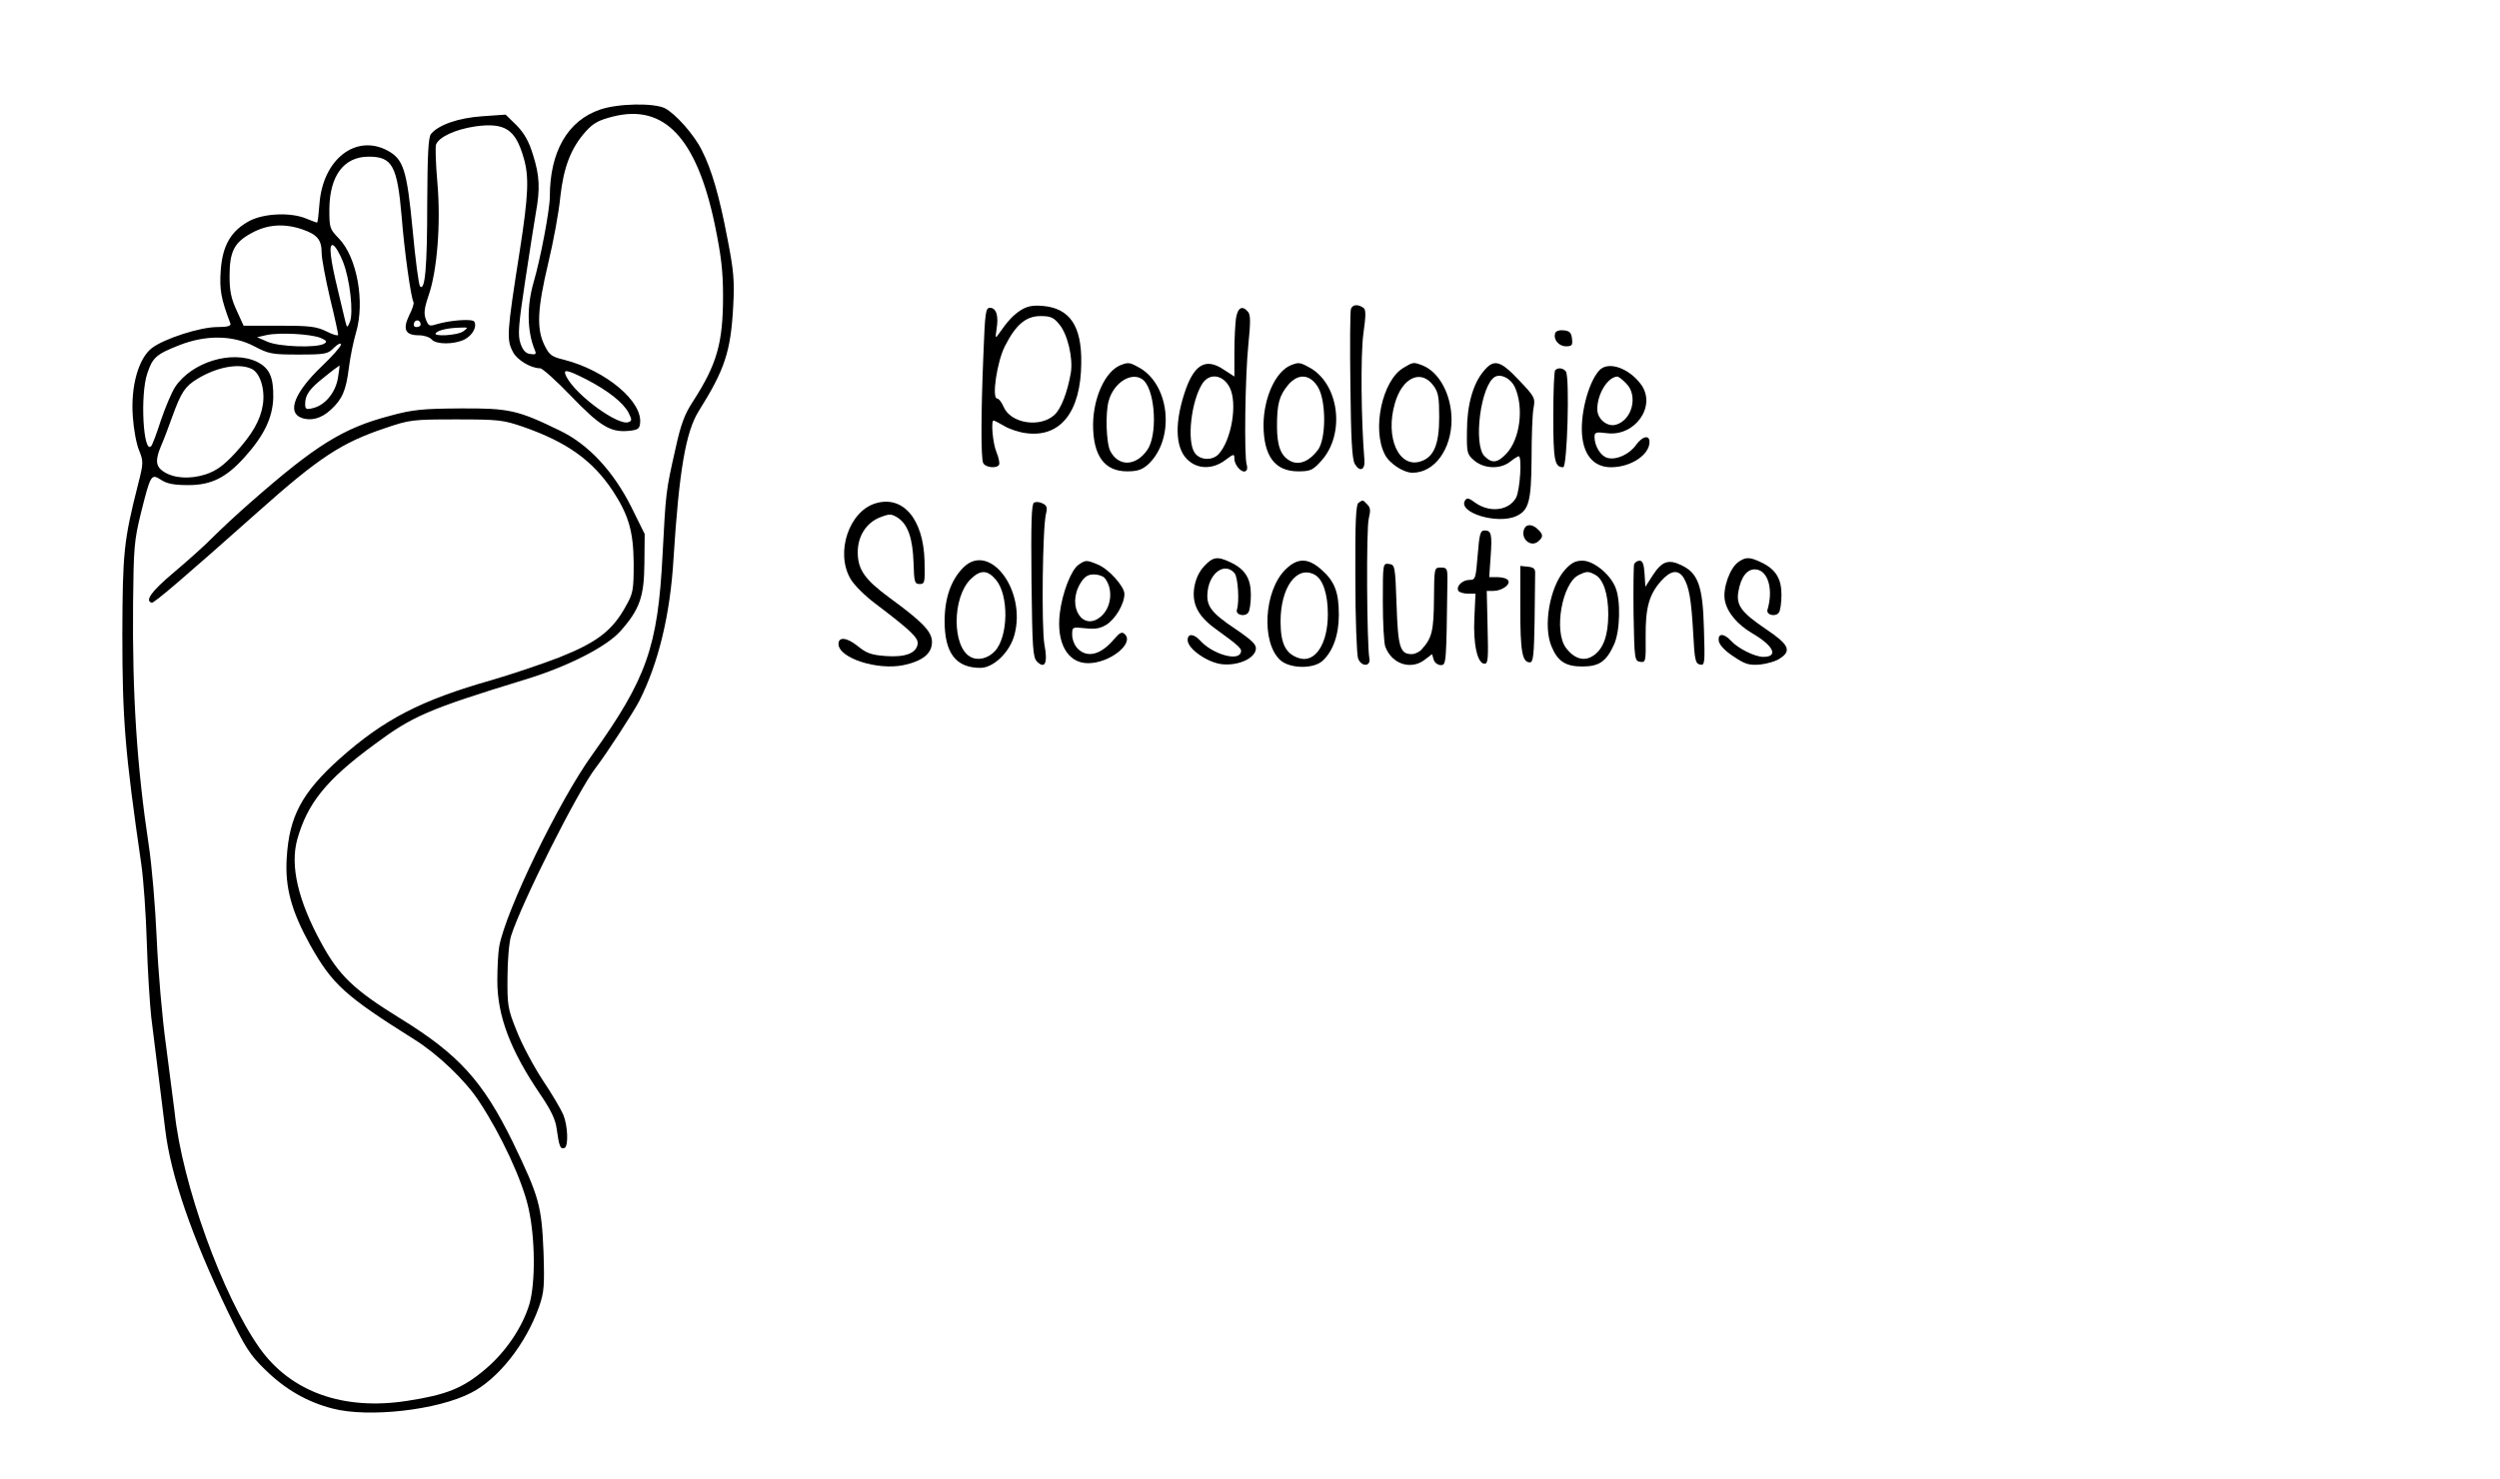
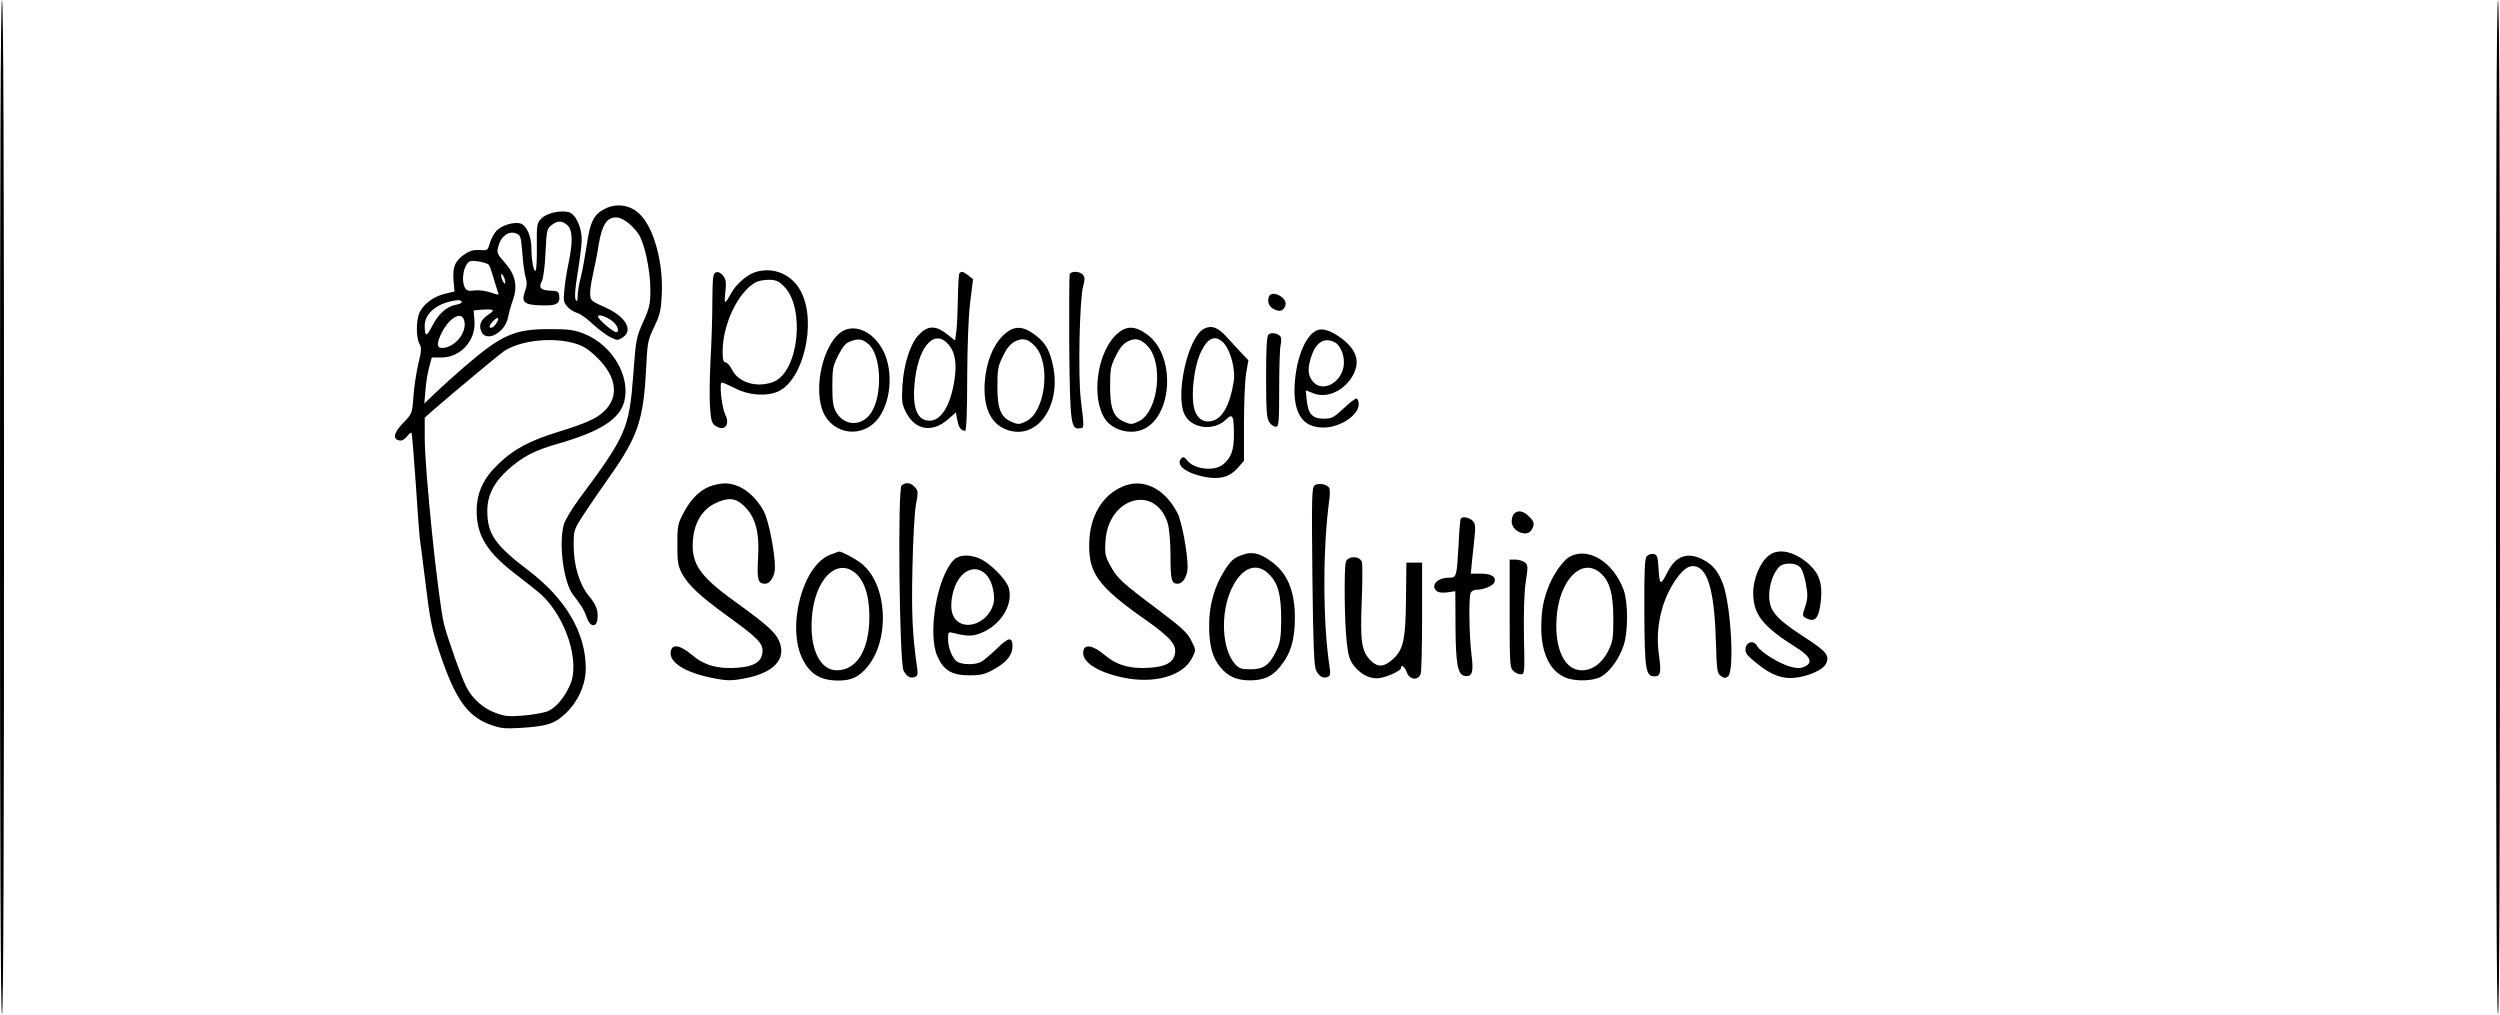
- <svg xmlns="http://www.w3.org/2000/svg" version="1.0" width="909pt" height="538pt" viewBox="0 0 909 538" preserveAspectRatio="xMidYMid meet">
-   <g transform="translate(0,538) scale(0.1,-0.1)" fill="#000000" stroke="none">
-     <path d="M2182 4981 c-117 -40 -182 -153 -182 -316 0 -48 -34 -227 -59 -312 -25 -86 -24 -178 4 -246 7 -16 4 -18 -16 -15 -17 2 -27 13 -36 39 -10 30 -7 67 17 225 16 104 33 216 39 249 16 88 14 135 -10 211 -15 50 -32 79 -60 108 l-40 39 -85 -6 c-87 -6 -158 -31 -186 -64 -10 -12 -13 -71 -14 -252 0 -234 -8 -321 -26 -303 -5 5 -17 97 -27 205 -21 219 -33 257 -91 289 -116 62 -236 -32 -248 -194 -3 -38 -6 -68 -9 -68 -2 0 -20 7 -40 15 -55 23 -151 19 -204 -8 -68 -36 -99 -88 -106 -179 -5 -71 0 -103 35 -195 3 -9 -10 -13 -48 -13 -62 0 -192 -42 -237 -76 -49 -37 -78 -139 -70 -249 3 -45 13 -101 23 -124 16 -40 16 -46 -4 -124 -52 -205 -56 -248 -57 -542 0 -311 9 -427 69 -840 8 -55 17 -183 20 -285 3 -102 11 -223 16 -270 25 -200 40 -321 51 -410 20 -168 97 -390 228 -663 62 -128 80 -157 135 -210 72 -71 152 -118 246 -142 130 -34 381 -6 503 57 99 50 200 178 248 314 18 52 20 74 16 199 -7 169 -16 201 -112 400 -109 222 -197 319 -410 450 -167 103 -222 155 -287 275 -84 154 -113 279 -87 375 37 132 105 217 279 345 141 105 196 129 555 239 150 46 292 118 342 175 70 79 86 125 87 247 l1 106 -48 97 c-65 130 -156 229 -260 279 -154 75 -185 82 -362 81 -138 -1 -173 -4 -257 -27 -171 -45 -270 -107 -508 -316 -47 -41 -107 -97 -135 -125 -27 -28 -92 -86 -143 -129 -82 -69 -106 -103 -80 -110 8 -2 116 90 389 333 219 195 301 249 459 302 91 31 101 32 260 32 154 0 170 -2 243 -27 160 -56 252 -122 326 -233 58 -89 75 -148 76 -264 0 -98 -2 -109 -30 -158 -48 -87 -105 -130 -241 -184 -65 -25 -175 -62 -244 -82 -260 -74 -393 -143 -554 -286 -138 -124 -184 -210 -193 -361 -7 -107 17 -194 85 -317 81 -144 126 -185 379 -344 85 -53 186 -149 236 -226 79 -119 157 -287 179 -386 25 -109 26 -272 4 -350 -25 -84 -86 -175 -161 -238 -81 -69 -141 -93 -284 -115 -232 -36 -422 32 -536 191 -135 190 -283 599 -310 861 -4 33 -18 141 -31 240 -14 99 -29 275 -34 390 -5 116 -18 269 -29 340 -43 285 -60 545 -57 880 2 202 4 229 29 330 35 140 37 142 73 119 21 -14 47 -19 99 -19 84 0 138 27 206 103 70 78 101 143 103 216 1 75 -14 107 -60 130 -92 43 -237 -2 -297 -92 -13 -20 -36 -75 -52 -122 -15 -47 -31 -89 -35 -93 -29 -32 -41 188 -14 265 19 57 32 69 116 102 97 38 195 37 273 -4 53 -28 65 -30 161 -30 98 0 107 2 129 25 15 14 25 19 25 11 0 -7 -32 -43 -71 -80 -97 -93 -126 -166 -73 -186 34 -13 73 -3 107 29 42 38 56 71 66 153 5 40 17 98 26 128 33 111 4 273 -62 342 -34 35 -35 39 -35 107 1 122 53 191 143 191 86 0 104 -33 120 -218 10 -128 34 -296 43 -311 3 -4 -4 -26 -16 -49 -24 -51 -14 -72 37 -72 18 0 38 -7 45 -15 16 -19 82 -19 120 0 29 15 46 47 35 65 -7 11 -89 5 -138 -10 -25 -8 -29 -6 -38 18 -8 21 -6 40 10 87 31 89 45 261 32 410 -6 68 -8 131 -5 139 11 28 70 55 142 66 109 15 147 -10 177 -115 20 -68 17 -136 -14 -335 -48 -305 -49 -325 -25 -371 15 -29 65 -59 99 -59 8 0 58 -45 110 -99 106 -110 144 -134 208 -129 35 3 43 7 45 26 12 80 -124 194 -276 233 -46 11 -54 17 -72 54 -29 60 -25 132 14 297 19 79 39 187 44 241 12 109 39 179 93 239 27 30 47 41 99 54 186 47 304 -78 370 -393 23 -112 30 -168 30 -260 0 -171 -22 -248 -109 -383 -31 -47 -45 -85 -64 -173 -35 -154 -35 -156 -47 -386 -17 -335 -58 -450 -255 -726 -122 -169 -315 -568 -339 -698 -4 -21 -7 -77 -7 -126 0 -128 48 -254 157 -414 38 -56 55 -91 59 -125 9 -64 13 -74 28 -69 15 5 13 79 -4 121 -7 17 -40 74 -75 126 -34 52 -77 133 -95 180 -32 79 -34 93 -33 195 0 61 6 128 13 150 39 122 244 530 309 613 37 48 134 197 157 241 70 138 113 314 125 520 20 316 44 460 92 536 94 150 116 215 125 380 5 94 2 130 -21 247 -30 158 -58 252 -93 321 -28 57 -95 132 -134 153 -40 20 -171 18 -237 -5z m-1081 -436 c54 -19 69 -38 69 -86 0 -20 14 -93 30 -162 17 -69 30 -130 30 -135 0 -5 -19 0 -42 12 -37 18 -61 21 -172 21 l-130 0 -25 55 c-20 43 -26 71 -26 125 0 90 17 123 80 157 58 32 119 36 186 13z m146 -116 c26 -64 40 -190 25 -222 -9 -21 -10 -21 -17 8 -4 17 -15 64 -25 105 -29 119 -35 173 -19 168 8 -2 24 -29 36 -59z m283 -230 c0 -5 -7 -9 -15 -9 -9 0 -12 6 -9 15 6 15 24 11 24 -6z m156 -24 c-21 -16 -117 -21 -100 -6 10 10 44 18 89 19 28 1 29 1 11 -13z m-521 -24 c23 -10 26 -14 15 -21 -26 -17 -167 -12 -208 7 l-37 16 35 8 c47 10 158 4 195 -10z m-250 -113 c31 -14 50 -75 41 -131 -9 -57 -39 -108 -101 -176 -42 -45 -68 -64 -107 -77 -56 -18 -115 -15 -153 10 -29 19 -31 42 -9 94 9 20 27 68 41 107 32 88 46 109 90 136 70 43 151 59 198 37z m314 -35 c-10 -54 -48 -98 -91 -108 -24 -6 -28 -4 -28 15 0 33 15 55 71 99 28 23 53 41 54 41 1 0 -2 -21 -6 -47z m905 -4 c77 -40 132 -83 152 -120 13 -26 13 -30 0 -35 -37 -14 -189 96 -225 164 -16 31 -2 29 73 -9z" />
-     <path d="M3714 4252 c-28 -18 -48 -39 -82 -88 -11 -17 -12 -14 -7 19 8 48 -1 77 -24 77 -16 0 -18 -16 -24 -172 -9 -217 -9 -372 -1 -392 7 -17 49 -22 58 -7 3 5 -1 25 -9 45 -14 32 -21 116 -11 116 3 0 20 -9 39 -20 18 -11 54 -23 79 -26 125 -17 200 77 201 256 2 134 -42 199 -141 207 -35 3 -55 -1 -78 -15z m139 -52 c30 -35 51 -123 42 -177 -12 -69 -35 -130 -59 -152 -52 -49 -161 -32 -186 30 -7 16 -17 29 -23 29 -20 0 -1 132 28 190 40 79 77 110 130 110 36 0 48 -5 68 -30z" />
-     <path d="M4914 4256 c-3 -8 -4 -133 -2 -278 2 -194 6 -269 16 -286 18 -31 38 -22 35 14 -12 145 -14 382 -4 458 10 72 10 91 -1 97 -20 13 -38 11 -44 -5z" />
-     <path d="M4496 4223 c-3 -21 -6 -77 -6 -126 l0 -87 -40 26 c-66 44 -109 17 -143 -91 -37 -116 -30 -206 20 -244 36 -29 88 -27 130 5 31 23 33 24 33 5 0 -24 28 -54 41 -45 6 3 7 13 4 23 -10 25 -6 324 6 439 8 79 8 106 -1 117 -21 25 -37 17 -44 -22z m-23 -253 c29 -57 7 -190 -40 -242 -23 -25 -68 -23 -87 4 -30 42 -13 190 28 253 26 39 75 32 99 -15z" />
-     <path d="M5657 4168 c-8 -23 13 -48 39 -48 22 0 25 4 22 28 -2 21 -9 28 -29 30 -16 2 -29 -2 -32 -10z" />
-     <path d="M4075 4051 c-55 -23 -98 -117 -99 -216 0 -113 41 -170 124 -170 38 0 54 6 76 25 100 93 80 295 -37 355 -31 17 -36 17 -64 6z m88 -58 c41 -47 47 -201 9 -252 -42 -58 -103 -59 -133 -3 -15 27 -19 140 -6 184 20 72 93 111 130 71z" />
-     <path d="M4695 4051 c-55 -23 -98 -117 -99 -216 0 -114 41 -170 126 -170 44 0 53 4 83 37 91 99 66 286 -46 343 -31 17 -36 17 -64 6z m100 -81 c29 -51 29 -186 -1 -227 -30 -40 -66 -56 -97 -42 -37 17 -52 54 -52 128 0 82 8 111 41 151 37 43 80 39 109 -10z" />
-     <path d="M5104 4041 c-76 -46 -114 -222 -67 -314 16 -33 68 -67 101 -67 80 0 142 85 142 194 -1 91 -45 173 -107 197 -32 12 -33 12 -69 -10z m110 -64 c18 -24 21 -43 21 -115 0 -98 -19 -144 -65 -160 -81 -29 -133 85 -96 211 27 94 95 125 140 64z" />
-     <path d="M5397 4030 c-39 -46 -61 -124 -61 -218 -1 -80 0 -85 27 -108 36 -30 94 -32 130 -4 14 11 28 20 31 20 13 0 5 -122 -9 -150 -25 -48 -96 -57 -149 -19 -23 17 -30 19 -37 8 -27 -44 117 -88 186 -57 46 21 55 53 56 210 0 79 3 161 7 182 7 38 5 42 -53 103 -68 72 -91 78 -128 33z m113 -58 c34 -75 19 -189 -30 -242 -33 -35 -53 -37 -80 -10 -42 42 -14 260 38 289 22 12 57 -6 72 -37z" />
-     <path d="M5817 4032 c-41 -45 -72 -169 -61 -246 9 -68 46 -106 104 -106 72 0 140 45 140 92 0 27 -26 21 -49 -11 -24 -34 -72 -56 -104 -47 -24 6 -47 43 -47 76 0 17 5 19 44 14 102 -14 182 97 126 176 -44 61 -121 88 -153 52z m98 -47 c44 -43 23 -132 -36 -150 -32 -10 -69 20 -69 56 0 56 38 117 73 119 4 0 19 -11 32 -25z" />
-     <path d="M5657 4033 c-4 -3 -7 -79 -7 -168 0 -161 5 -185 36 -185 15 0 24 327 10 348 -9 13 -29 16 -39 5z" />
-     <path d="M3186 3549 c-97 -28 -148 -178 -93 -274 12 -22 53 -63 92 -92 128 -97 156 -124 153 -146 -5 -34 -45 -49 -116 -44 -53 4 -70 10 -103 37 -39 31 -69 34 -69 7 0 -51 141 -97 237 -77 69 15 103 42 103 84 0 38 -34 73 -153 160 -91 67 -117 103 -117 167 0 59 32 108 82 127 34 13 40 13 64 -2 37 -25 54 -75 57 -164 2 -70 4 -77 22 -77 19 0 20 6 18 84 -4 152 -78 239 -177 210z" />
-     <path d="M3761 3551 c-9 -6 -11 -71 -9 -284 3 -247 5 -278 20 -294 29 -29 40 -5 27 62 -11 62 -7 428 6 477 5 20 3 29 -12 36 -11 6 -25 7 -32 3z" />
-     <path d="M4942 3551 c-10 -6 -13 -65 -12 -275 0 -146 5 -278 10 -292 12 -31 47 -30 41 1 -9 47 -12 476 -2 509 7 29 6 39 -6 51 -17 17 -14 17 -31 6z" />
-     <path d="M5544 3455 c-14 -35 24 -68 51 -45 19 16 19 25 -1 44 -20 20 -43 20 -50 1z" />
-     <path d="M5375 3360 c-7 -85 -8 -90 -30 -90 -26 0 -50 -24 -40 -40 3 -5 19 -10 34 -10 l28 0 -4 -87 c-5 -96 11 -168 37 -168 13 0 14 20 11 133 l-3 132 24 0 c31 0 63 23 54 38 -4 7 -21 12 -38 12 l-31 0 5 73 c6 83 3 97 -22 97 -15 0 -19 -12 -25 -90z" />
-     <path d="M4380 3320 c-19 -21 -31 -47 -36 -78 -9 -59 14 -104 76 -149 90 -65 99 -74 93 -88 -11 -32 -104 -4 -147 44 -24 26 -46 27 -46 2 0 -32 75 -84 128 -88 57 -5 115 21 120 54 3 17 -12 32 -72 73 -93 62 -110 86 -103 141 9 68 64 104 98 63 12 -15 18 -103 8 -133 -5 -19 31 -27 42 -9 5 7 9 36 9 64 0 59 -21 93 -74 118 -48 23 -64 20 -96 -14z" />
-     <path d="M6323 3335 c-31 -22 -57 -96 -49 -139 8 -44 46 -89 101 -121 77 -45 95 -85 39 -85 -31 0 -93 31 -118 59 -26 28 -48 27 -44 -1 2 -14 22 -36 53 -56 43 -29 56 -33 97 -30 26 3 58 12 72 22 44 28 33 51 -49 106 -90 61 -110 87 -102 136 9 55 33 86 65 82 44 -5 63 -74 41 -147 -5 -19 31 -27 42 -9 5 7 9 36 9 64 0 59 -21 93 -74 118 -42 20 -56 20 -83 1z" />
-     <path d="M3504 3315 c-45 -45 -68 -112 -68 -195 0 -116 41 -170 130 -170 48 0 107 57 124 120 44 163 -91 340 -186 245z m119 -45 c47 -56 45 -206 -4 -259 -25 -27 -62 -36 -89 -21 -67 36 -67 215 0 282 36 36 62 35 93 -2z" />
-     <path d="M3923 3325 c-27 -19 -59 -102 -68 -176 -13 -108 28 -182 103 -182 78 0 168 71 134 105 -11 11 -18 7 -40 -18 -48 -57 -97 -69 -132 -34 -11 11 -20 33 -20 50 0 29 0 29 48 24 36 -4 54 -1 78 14 32 21 64 75 64 111 0 27 -57 91 -97 107 -41 17 -44 17 -70 -1z m95 -48 c31 -37 26 -103 -10 -137 -67 -63 -130 32 -78 118 15 24 27 32 49 32 16 0 33 -6 39 -13z" />
-     <path d="M4675 3307 c-77 -77 -88 -263 -19 -328 34 -32 120 -34 154 -4 38 34 60 94 60 168 0 82 -15 122 -64 165 -49 43 -87 43 -131 -1z m107 -18 c30 -16 48 -70 48 -144 0 -110 -48 -180 -107 -159 -47 16 -65 53 -65 133 0 124 59 205 124 170z" />
-     <path d="M5691 3305 c-54 -62 -79 -204 -47 -278 22 -53 51 -72 111 -72 62 0 88 18 116 80 22 48 25 161 5 208 -20 49 -80 97 -120 97 -26 0 -41 -8 -65 -35z m111 -16 c30 -16 48 -70 48 -144 0 -77 -18 -127 -55 -151 -33 -22 -69 -11 -99 29 -45 60 -14 236 47 265 29 14 34 14 59 1z" />
-     <path d="M5944 3327 c-2 -7 -3 -89 -2 -182 3 -164 4 -170 24 -173 20 -3 21 1 20 90 -1 106 12 154 56 204 35 39 62 43 82 12 20 -33 28 -78 35 -203 5 -96 8 -110 25 -113 17 -4 18 4 14 130 -4 156 -21 203 -83 232 -46 22 -70 14 -103 -37 l-27 -42 -3 48 c-2 33 -7 47 -18 47 -8 0 -17 -6 -20 -13z" />
-     <path d="M5030 3191 c0 -77 4 -151 9 -164 24 -64 94 -86 144 -47 l26 20 6 -20 c3 -11 15 -20 26 -20 20 0 20 5 24 313 0 38 -2 42 -24 42 -24 0 -24 0 -25 -115 -1 -115 -7 -141 -44 -182 -8 -10 -25 -18 -37 -18 -42 0 -50 24 -55 179 -5 142 -6 146 -27 149 -23 3 -23 3 -23 -137z" />
-     <path d="M5530 3165 c0 -156 7 -195 35 -195 12 0 15 26 17 150 1 83 2 160 2 173 1 17 -5 23 -26 25 l-28 3 0 -156z" />
+ <svg xmlns="http://www.w3.org/2000/svg" version="1.0" width="1242pt" height="504pt" viewBox="0 0 1242 504" preserveAspectRatio="xMidYMid meet">
+   <g transform="translate(0,504) scale(0.1,-0.1)" fill="#000000" stroke="none">
+     <path d="M0 2520 c0 -1673 3 -2520 10 -2520 7 0 10 847 10 2520 0 1673 -3 2520 -10 2520 -7 0 -10 -847 -10 -2520z" />
+     <path d="M12400 2520 c0 -1673 3 -2520 10 -2520 7 0 10 847 10 2520 0 1673 -3 2520 -10 2520 -7 0 -10 -847 -10 -2520z" />
+     <path d="M3000 4000 c-50 -26 -70 -67 -85 -178 -8 -53 -21 -124 -29 -157 -9 -32 -16 -75 -16 -95 -1 -27 -3 -31 -10 -19 -6 11 -3 56 10 135 11 66 20 139 20 164 0 62 -31 127 -64 136 -44 11 -111 -5 -137 -32 -22 -23 -23 -32 -22 -139 1 -63 -2 -117 -6 -120 -10 -6 -21 53 -21 113 0 56 -23 110 -52 121 -31 11 -94 -7 -121 -35 -12 -12 -27 -40 -33 -61 -11 -37 -12 -38 -50 -35 -28 2 -49 -3 -74 -20 -49 -33 -62 -63 -57 -130 l5 -56 -50 -12 c-54 -14 -101 -48 -123 -91 -18 -35 -19 -126 -1 -157 11 -20 10 -36 -6 -100 -10 -43 -21 -115 -24 -162 -6 -84 -7 -86 -51 -131 -47 -49 -54 -81 -19 -87 12 -3 26 5 37 19 10 13 20 21 23 19 3 -3 12 -113 21 -245 8 -131 18 -255 20 -275 3 -19 16 -125 30 -235 20 -167 31 -222 65 -325 79 -239 139 -327 255 -370 53 -19 72 -21 155 -16 126 8 164 20 216 68 65 60 104 145 104 228 0 176 -99 345 -286 487 -164 124 -203 181 -203 293 -1 77 32 143 103 207 76 67 130 95 256 131 203 59 298 120 321 206 33 124 -58 281 -197 337 -50 20 -76 24 -174 24 -176 0 -238 -28 -425 -189 -44 -38 -106 -94 -139 -125 l-58 -56 6 70 c3 39 12 90 19 114 l12 45 52 0 c93 2 168 86 160 183 l-4 51 49 4 c54 3 59 -2 23 -26 -35 -23 -47 -50 -35 -80 23 -62 122 -9 135 72 4 20 13 54 21 75 28 76 16 132 -42 197 -34 38 -37 44 -28 77 12 49 51 77 86 64 25 -9 26 -15 33 -98 3 -48 11 -103 16 -120 8 -24 7 -43 -2 -68 -21 -56 -6 -70 79 -72 77 -3 96 8 90 49 -2 19 -9 23 -41 24 -49 1 -63 14 -46 45 8 14 16 74 19 143 5 108 7 120 29 137 30 24 56 24 81 -1 25 -25 26 -84 5 -185 -8 -38 -18 -98 -21 -133 -6 -56 -4 -65 16 -87 12 -13 34 -26 48 -30 15 -4 50 -29 78 -56 29 -26 68 -56 88 -65 33 -16 36 -16 60 0 53 34 15 102 -81 146 -76 34 -78 36 -81 64 -2 15 4 59 13 99 9 40 23 110 30 156 16 94 40 131 86 131 30 0 77 -34 110 -81 30 -42 60 -180 60 -277 0 -73 -4 -91 -36 -162 -34 -76 -36 -87 -49 -262 -20 -268 -35 -303 -273 -622 -33 -46 -66 -100 -72 -122 -26 -94 -2 -282 44 -346 14 -18 32 -43 41 -56 9 -12 22 -39 29 -60 16 -47 48 -52 53 -8 5 43 -5 70 -43 116 -46 56 -75 150 -75 250 0 76 1 79 51 156 28 43 87 129 131 191 135 191 164 278 177 515 7 147 9 158 41 224 29 60 34 81 38 169 6 149 -37 312 -102 383 -48 54 -122 67 -186 32z m-572 -275 c4 -3 14 -32 23 -63 9 -31 19 -64 23 -74 7 -15 4 -15 -36 -1 -24 8 -60 13 -81 10 -29 -4 -39 -1 -47 13 -22 41 -4 126 29 133 19 4 80 -8 89 -18z m82 -85 c0 -13 -1 -13 -10 0 -5 8 -10 22 -10 30 0 13 1 13 10 0 5 -8 10 -22 10 -30z m-216 -99 c3 -5 -10 -12 -29 -15 -47 -9 -88 -46 -118 -106 -28 -55 -37 -55 -37 3 0 64 70 117 167 126 6 1 14 -3 17 -8z m755 -102 c21 -20 29 -49 12 -49 -15 0 -90 64 -90 77 -1 16 49 -2 78 -28z m-745 15 c20 -51 -27 -124 -88 -140 -43 -10 -51 7 -28 60 35 79 99 123 116 80z m166 -13 c-12 -23 -29 -35 -37 -27 -7 7 26 46 39 46 5 0 4 -9 -2 -19z m389 -108 c42 -13 69 -31 111 -73 96 -95 106 -196 28 -266 -36 -34 -93 -59 -223 -99 -145 -45 -222 -86 -298 -159 -74 -70 -107 -141 -109 -228 -2 -128 51 -214 206 -330 44 -34 96 -75 115 -92 123 -114 194 -335 143 -449 -29 -65 -71 -114 -112 -131 -19 -7 -73 -17 -120 -21 -73 -6 -93 -4 -142 15 -58 21 -113 71 -141 127 -26 50 -97 253 -112 316 -30 131 -95 763 -95 921 l0 101 37 33 c108 94 335 283 358 298 82 54 244 71 354 37z" />
+     <path d="M3755 3689 c-43 -12 -102 -64 -125 -110 -11 -21 -23 -39 -27 -39 -3 0 -3 24 1 54 5 44 2 58 -12 77 -12 14 -25 20 -35 16 -15 -5 -17 -25 -18 -144 0 -76 -4 -205 -9 -288 -4 -82 -6 -187 -3 -233 5 -72 9 -86 28 -98 44 -29 74 6 48 56 -17 36 -31 160 -17 160 5 0 36 -14 68 -30 66 -34 152 -40 209 -16 127 53 196 342 117 496 -43 85 -135 126 -225 99z m140 -72 c106 -106 73 -421 -50 -473 -81 -33 -176 -6 -208 59 -10 20 -25 37 -33 37 -10 0 -14 14 -14 53 0 136 77 297 165 345 11 6 40 12 64 12 35 0 49 -6 76 -33z" />
+     <path d="M4767 3683 c-4 -3 -7 -56 -8 -117 -1 -61 -4 -135 -7 -164 l-7 -54 -39 31 c-58 46 -97 45 -143 -4 -41 -44 -74 -146 -80 -255 -4 -75 -2 -90 19 -130 45 -87 128 -101 206 -35 l41 36 7 -38 c7 -37 18 -53 39 -53 6 0 10 94 10 263 1 160 6 306 15 376 l14 114 -23 18 c-25 20 -34 23 -44 12z m-62 -347 c39 -39 50 -95 37 -183 -20 -128 -66 -203 -124 -203 -60 0 -85 60 -75 178 14 179 92 278 162 208z" />
+     <path d="M5314 3677 c-2 -7 -3 -170 -2 -363 4 -375 8 -408 52 -402 23 3 23 -1 6 138 -15 114 -7 504 11 568 9 33 9 45 -1 57 -15 18 -59 20 -66 2z" />
+     <path d="M6304 3566 c-10 -25 0 -50 25 -62 29 -15 48 -9 57 19 12 38 -68 80 -82 43z" />
+     <path d="M5980 3406 c-80 -44 -143 -333 -94 -427 35 -69 144 -82 204 -24 34 33 40 22 40 -76 0 -77 -14 -115 -56 -148 -44 -34 -143 -22 -176 22 -13 16 -20 19 -28 11 -33 -33 20 -75 119 -94 72 -13 120 0 160 45 l31 36 0 186 c0 103 5 215 11 250 l11 63 -36 38 c-19 20 -52 56 -73 79 -43 48 -76 59 -113 39z m99 -70 c35 -37 60 -134 50 -192 -18 -111 -52 -176 -100 -193 -40 -14 -74 2 -91 43 -25 59 -9 224 30 301 34 69 71 83 111 41z" />
+     <path d="M4170 3384 c-78 -66 -123 -247 -89 -367 34 -125 183 -163 271 -69 72 78 90 241 37 347 -51 103 -153 144 -219 89z m144 -53 c65 -55 72 -255 13 -343 -46 -67 -131 -66 -172 3 -16 28 -20 52 -20 130 0 87 3 101 30 155 25 47 37 61 65 70 38 13 55 9 84 -15z" />
+     <path d="M4981 3371 c-50 -50 -82 -134 -89 -232 -8 -133 35 -215 126 -239 150 -39 262 145 208 346 -17 65 -38 97 -89 134 -60 44 -105 42 -156 -9z m161 -51 c80 -86 52 -326 -44 -373 -33 -16 -40 -17 -72 -3 -54 23 -71 64 -71 176 0 84 3 102 28 151 19 40 37 61 60 73 39 19 64 13 99 -24z" />
+     <path d="M5539 3371 c-101 -107 -119 -350 -31 -434 37 -35 101 -51 151 -37 162 43 191 363 43 476 -65 49 -112 48 -163 -5z m163 -51 c80 -86 52 -326 -44 -373 -33 -16 -40 -17 -72 -3 -54 23 -71 64 -71 176 0 84 3 102 28 151 19 40 37 61 60 73 39 19 64 13 99 -24z" />
+     <path d="M6545 3400 c-57 -22 -104 -133 -113 -267 -9 -145 39 -218 143 -217 83 0 175 61 175 116 0 15 -5 28 -12 28 -6 0 -35 -22 -64 -50 -47 -44 -58 -50 -97 -50 -57 0 -78 23 -85 91 l-5 50 36 -14 c63 -27 145 6 191 76 47 74 30 137 -52 198 -49 36 -89 49 -117 39z m87 -61 c30 -16 51 -74 43 -120 -15 -86 -109 -130 -154 -73 -25 32 -26 65 -5 127 23 68 66 93 116 66z" />
+     <path d="M6302 3378 c-9 -9 -12 -70 -12 -213 0 -165 3 -204 16 -223 8 -12 23 -22 32 -22 15 0 17 18 17 187 0 104 3 202 7 218 4 17 4 36 0 42 -11 17 -47 24 -60 11z" />
+     <path d="M3540 2628 c-54 -15 -104 -61 -141 -130 -32 -60 -34 -68 -34 -163 0 -86 3 -106 23 -144 32 -59 88 -111 228 -213 151 -109 176 -135 172 -178 -4 -47 -41 -71 -120 -77 -100 -8 -169 11 -230 63 -60 51 -100 57 -106 16 -8 -52 70 -102 201 -129 74 -15 96 -16 157 -5 153 26 221 98 180 189 -19 43 -62 81 -221 196 -171 123 -214 185 -207 297 5 88 43 155 108 188 67 33 105 30 150 -15 55 -56 74 -130 66 -259 -6 -105 0 -124 35 -124 26 0 49 39 49 82 0 73 -31 231 -55 277 -29 56 -78 105 -127 125 -42 18 -77 19 -128 4z" />
+     <path d="M4479 2628 c-20 -18 -11 -879 10 -920 16 -30 34 -40 57 -31 13 5 15 15 10 47 -23 161 -28 263 -23 496 3 143 11 282 18 317 11 57 11 64 -6 83 -21 23 -45 26 -66 8z" />
+     <path d="M5600 2631 c-108 -33 -180 -136 -188 -271 -9 -164 37 -230 283 -402 113 -80 147 -117 143 -158 -4 -47 -41 -71 -120 -77 -100 -8 -169 11 -230 63 -57 48 -100 56 -106 20 -10 -52 64 -103 192 -131 157 -35 305 6 349 98 19 37 19 38 -5 85 -19 39 -48 65 -170 157 -176 132 -198 152 -233 217 -24 43 -27 58 -23 118 12 220 249 288 310 88 7 -25 13 -92 13 -158 0 -121 5 -140 35 -140 27 0 50 38 50 85 0 69 -29 225 -50 265 -58 114 -156 169 -250 141z" />
+     <path d="M6530 2628 c-13 -11 -14 -70 -10 -453 4 -348 8 -446 19 -467 16 -30 34 -40 57 -31 13 5 15 15 9 52 -34 224 -34 593 0 836 3 22 2 45 -2 52 -13 19 -56 25 -73 11z" />
+     <path d="M7522 2488 c-7 -7 -12 -24 -12 -39 0 -50 78 -81 100 -40 15 29 13 39 -15 66 -26 27 -54 32 -73 13z" />
+     <path d="M7257 2463 c-3 -5 -8 -64 -11 -133 -9 -157 -10 -160 -47 -160 -57 0 -92 -36 -64 -64 10 -10 27 -12 55 -9 l40 6 1 -174 c1 -188 11 -242 46 -247 37 -6 45 19 33 109 -11 91 -14 278 -4 303 3 9 16 16 29 16 35 0 83 20 89 37 11 27 -14 43 -67 43 l-50 0 6 63 c4 34 9 89 13 123 5 49 3 63 -10 77 -18 17 -51 23 -59 10z" />
+     <path d="M4127 2285 c-139 -49 -221 -360 -139 -521 38 -75 90 -105 179 -105 62 0 101 18 142 68 115 139 99 412 -30 514 -30 24 -99 60 -111 59 -2 -1 -20 -7 -41 -15z m128 -97 c47 -45 69 -131 63 -248 -9 -144 -69 -230 -161 -230 -83 0 -134 105 -124 257 12 195 127 310 222 221z" />
+     <path d="M6177 2285 c-48 -16 -60 -27 -96 -83 -47 -75 -73 -165 -74 -262 -1 -103 15 -166 56 -215 38 -46 81 -65 147 -65 67 0 110 19 148 66 54 65 75 135 75 244 0 137 -39 227 -122 284 -54 38 -91 46 -134 31z m128 -98 c45 -45 60 -102 60 -227 -1 -88 -5 -113 -23 -151 -36 -74 -64 -94 -129 -94 -48 0 -58 4 -79 28 -64 74 -72 252 -16 371 50 107 124 136 187 73z" />
+     <path d="M8787 2280 c-43 -34 -77 -115 -77 -185 0 -107 46 -166 211 -270 74 -46 88 -77 44 -97 -20 -9 -36 -9 -71 0 -55 15 -148 73 -164 102 -16 31 -54 23 -58 -12 -3 -22 7 -35 59 -76 70 -57 128 -78 195 -68 62 8 130 39 144 66 22 41 5 63 -97 129 -112 73 -148 104 -170 145 -28 54 -11 158 34 208 22 25 85 24 107 -1 10 -11 22 -48 28 -83 10 -53 9 -73 -4 -112 -15 -44 -14 -47 3 -56 46 -25 66 -3 75 87 9 82 -8 133 -57 178 -73 66 -153 84 -202 45z" />
+     <path d="M7798 2274 c-30 -16 -75 -78 -101 -139 -30 -72 -40 -129 -40 -216 1 -125 43 -213 120 -245 49 -21 142 -18 180 6 43 26 88 89 109 153 23 68 23 214 0 277 -51 138 -176 215 -268 164z m151 -79 c48 -41 66 -103 66 -230 0 -98 -3 -115 -26 -160 -31 -61 -78 -95 -131 -95 -84 0 -135 104 -125 257 11 188 123 306 216 228z" />
+     <path d="M8180 2275 c-9 -11 -12 -77 -11 -282 2 -286 7 -313 52 -313 28 0 33 21 21 103 -20 134 11 272 83 377 42 60 74 78 110 62 56 -25 84 -145 90 -382 4 -132 6 -146 25 -159 16 -11 23 -11 35 -1 32 26 15 344 -24 455 -24 66 -50 99 -103 126 -75 38 -133 17 -173 -62 -35 -69 -40 -68 -45 12 -4 65 -7 74 -26 77 -11 2 -27 -4 -34 -13z" />
+     <path d="M4739 2259 c-84 -84 -132 -367 -82 -480 31 -69 72 -94 158 -94 59 0 79 5 123 30 62 34 92 71 92 113 0 50 -19 48 -78 -11 -32 -30 -67 -60 -79 -66 -28 -14 -88 -14 -115 0 -25 14 -48 68 -48 115 0 35 1 36 28 29 75 -19 102 -17 155 9 89 45 141 140 118 217 -13 42 -94 123 -146 145 -50 21 -101 18 -126 -7z m165 -79 c27 -32 42 -103 31 -142 -34 -110 -173 -141 -204 -45 -12 36 -2 106 21 151 38 74 106 90 152 36z" />
+     <path d="M6686 2248 c-9 -35 -7 -292 4 -391 7 -71 14 -95 35 -123 32 -41 73 -64 116 -64 35 0 119 36 119 51 0 21 19 7 29 -21 13 -38 57 -43 69 -7 4 12 7 141 7 287 l0 265 -39 0 -39 0 -2 -180 c-2 -199 -12 -250 -63 -298 -44 -41 -76 -44 -111 -10 -47 47 -54 94 -46 293 4 97 4 186 1 198 -11 32 -71 31 -80 0z" />
+     <path d="M7500 1992 c0 -248 1 -270 18 -285 10 -10 27 -17 38 -17 18 0 19 8 15 188 -2 118 1 218 9 271 12 78 11 85 -6 98 -10 7 -30 13 -46 13 l-28 0 0 -268z" />
  </g>
</svg>
